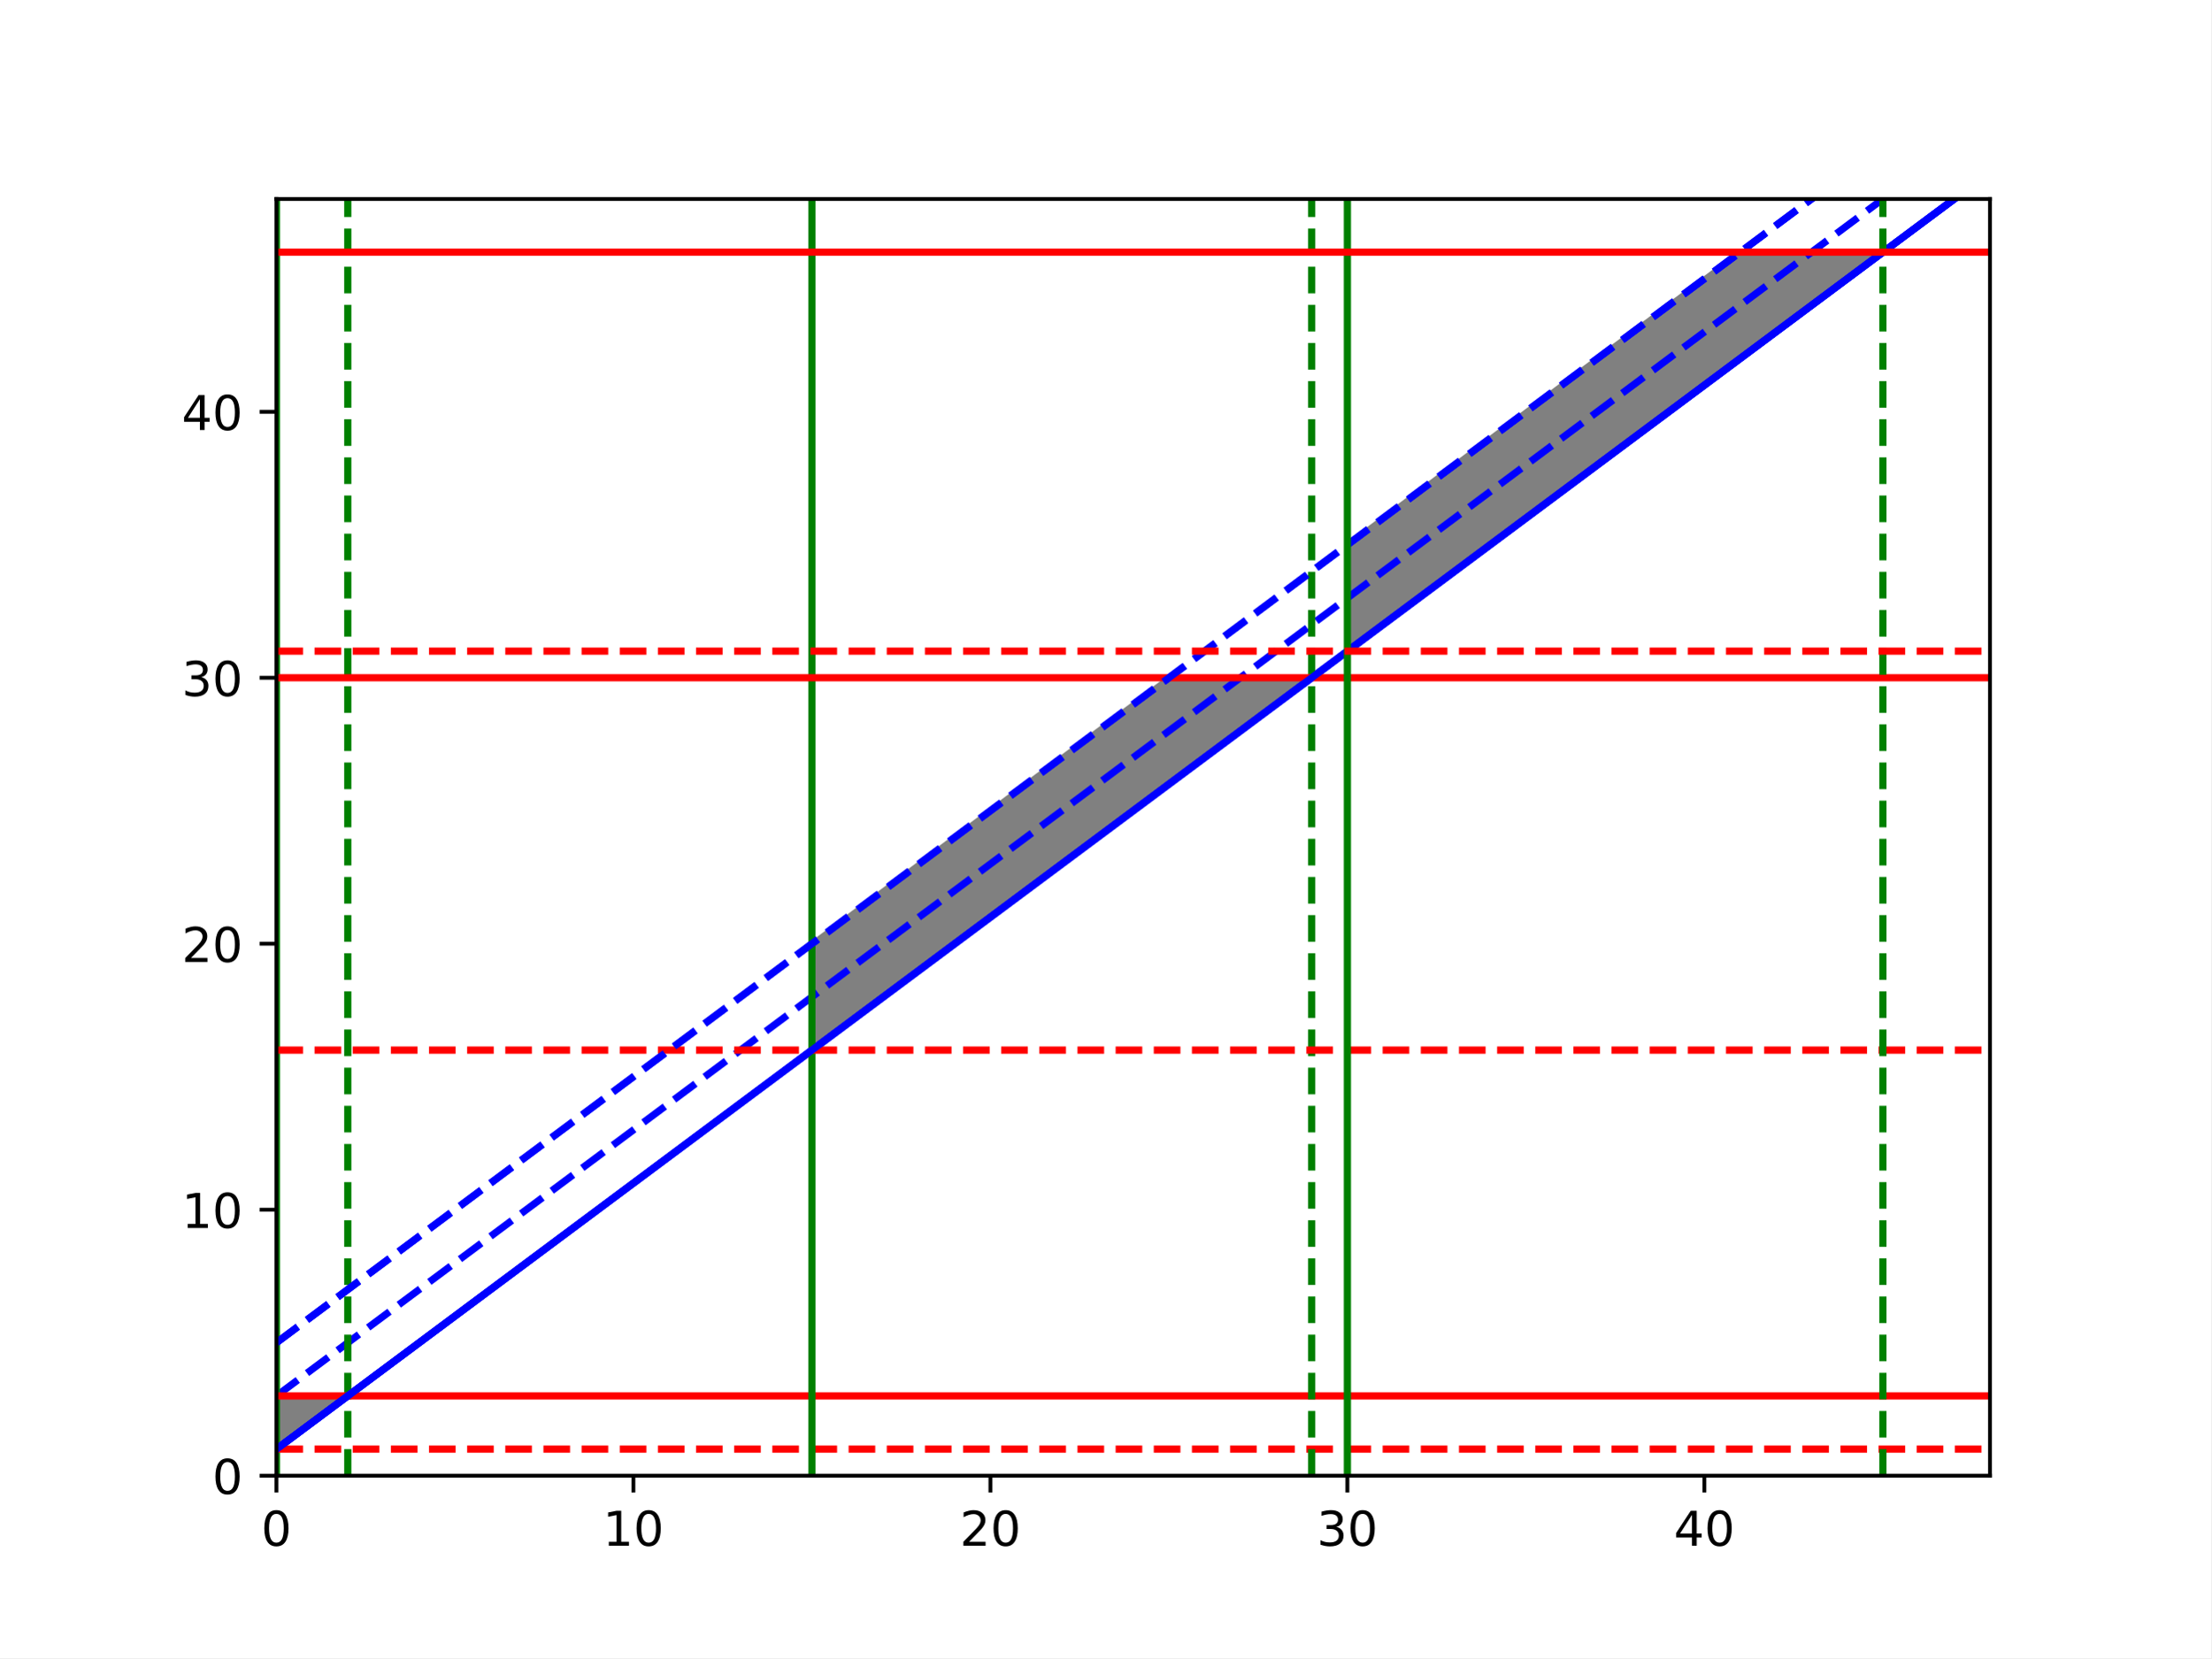
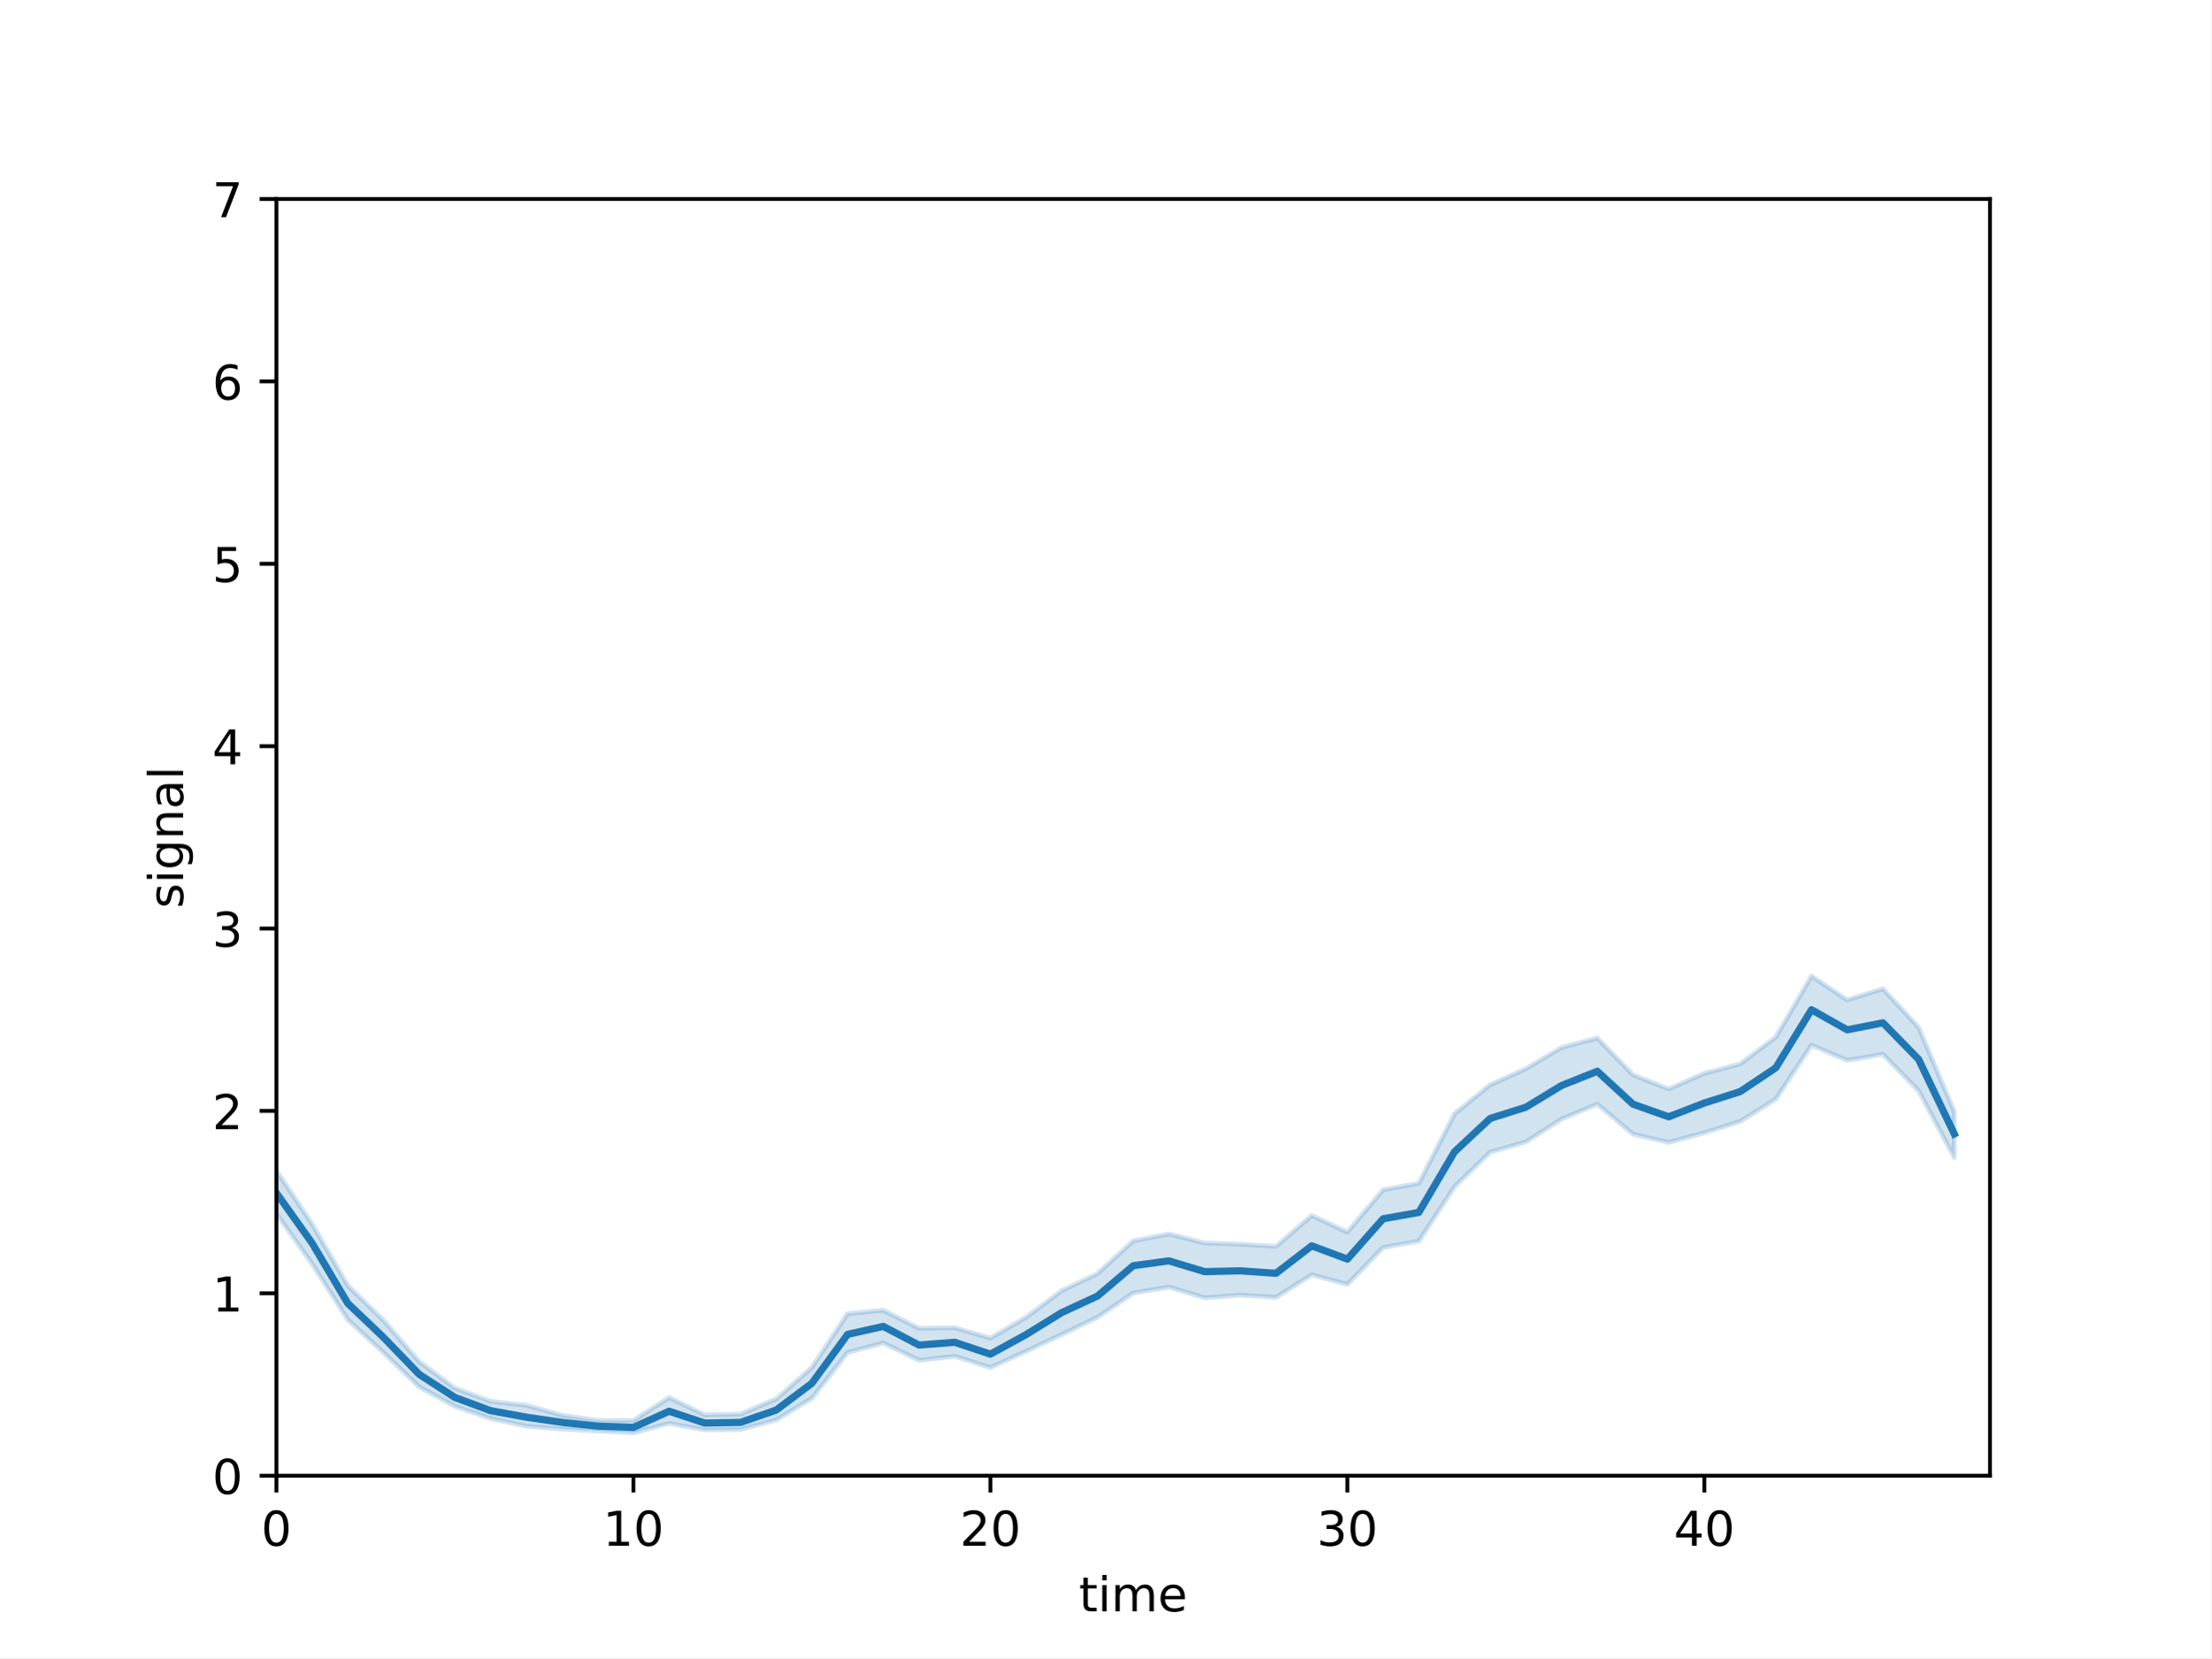
<svg xmlns="http://www.w3.org/2000/svg" xmlns:xlink="http://www.w3.org/1999/xlink" width="460.8pt" height="345.6pt" viewBox="0 0 460.8 345.6" version="1.1">
  <defs>
    <style type="text/css">*{stroke-linejoin: round; stroke-linecap: butt}</style>
  </defs>
  <g id="figure_1">
    <g id="patch_1">
      <path d="M 0 345.6  L 460.8 345.6  L 460.8 0  L 0 0  z " style="fill: #ffffff" />
    </g>
    <g id="axes_1">
      <g id="patch_2">
        <path d="M 57.6 307.584  L 414.72 307.584  L 414.72 41.472  L 57.6 41.472  z " style="fill: #ffffff" />
      </g>
-       <g id="patch_3">
-         <path d="M 57.6 302.04  L 57.6 290.952  L 57.6 290.952  L 72.48 290.952  L 72.48 290.952  z " clip-path="url(#pad2b89ae7e)" style="fill: #808080; stroke: #808080; stroke-linejoin: miter" />
-       </g>
-       <g id="patch_4">
-         <path d="M 169.2 218.88  L 169.2 196.704  L 243.6 141.264  L 273.36 141.264  L 273.36 141.264  z " clip-path="url(#pad2b89ae7e)" style="fill: #808080; stroke: #808080; stroke-linejoin: miter" />
-       </g>
-       <g id="patch_5">
-         <path d="M 280.8 135.72  L 280.8 113.544  L 362.64 52.56  L 392.4 52.56  L 392.4 52.56  z " clip-path="url(#pad2b89ae7e)" style="fill: #808080; stroke: #808080; stroke-linejoin: miter" />
+       <g id="PolyCollection_1">
+         <defs>
+           <path id="md0283475d7" d="M 57.6 -101.588  L 57.6 -92.627  L 65.04 -82.18  L 72.48 -70.528  L 79.92 -63.681  L 87.36 -56.539  L 94.8 -52.478  L 102.24 -49.935  L 109.68 -48.336  L 117.12 -47.743  L 124.56 -47.343  L 132 -46.956  L 139.44 -48.924  L 146.88 -47.561  L 154.32 -47.637  L 161.76 -49.642  L 169.2 -54.154  L 176.64 -63.705  L 184.08 -65.688  L 191.52 -62.069  L 198.96 -62.911  L 206.4 -60.546  L 213.84 -63.958  L 221.28 -67.446  L 228.72 -71.049  L 236.16 -76.099  L 243.6 -77.341  L 251.04 -75.101  L 258.48 -75.657  L 265.92 -75.192  L 273.36 -79.909  L 280.8 -77.899  L 288.24 -85.587  L 295.68 -86.914  L 303.12 -98.249  L 310.56 -105.476  L 318 -107.593  L 325.44 -112.367  L 332.88 -115.467  L 340.32 -109.213  L 347.76 -107.485  L 355.2 -109.509  L 362.64 -111.867  L 370.08 -116.52  L 377.52 -127.759  L 384.96 -124.591  L 392.4 -125.859  L 399.84 -118.257  L 407.28 -104.327  L 407.28 -113.903  L 407.28 -113.903  L 399.84 -131.453  L 392.4 -139.495  L 384.96 -137.185  L 377.52 -142.14  L 370.08 -129.428  L 362.64 -123.827  L 355.2 -121.881  L 347.76 -118.617  L 340.32 -121.553  L 332.88 -129.244  L 325.44 -127.262  L 318 -122.847  L 310.56 -119.49  L 303.12 -113.444  L 295.68 -98.951  L 288.24 -97.592  L 280.8 -88.794  L 273.36 -92.232  L 265.92 -85.802  L 258.48 -86.259  L 251.04 -86.511  L 243.6 -88.391  L 236.16 -86.948  L 228.72 -80.144  L 221.28 -76.576  L 213.84 -71.032  L 206.4 -66.689  L 198.96 -68.861  L 191.52 -68.722  L 184.08 -72.495  L 176.64 -71.786  L 169.2 -60.586  L 161.76 -54.006  L 154.32 -50.854  L 146.88 -50.687  L 139.44 -54.304  L 132 -49.497  L 124.56 -49.532  L 117.12 -50.627  L 109.68 -52.679  L 102.24 -53.513  L 94.8 -56.261  L 87.36 -61.783  L 79.92 -70.395  L 72.48 -77.621  L 65.04 -90.466  L 57.6 -101.588  z " style="stroke: #1f77b4; stroke-opacity: 0.2" />
+         </defs>
+         <g clip-path="url(#p99b865b41a)">
+           <use xlink:href="#md0283475d7" x="0" y="345.6" style="fill: #1f77b4; fill-opacity: 0.2; stroke: #1f77b4; stroke-opacity: 0.2" />
+         </g>
      </g>
      <g id="matplotlib.axis_1">
        <g id="xtick_1">
          <g id="line2d_1">
            <defs>
-               <path id="m55d2a566f2" d="M 0 0  L 0 3.5  " style="stroke: #000000; stroke-width: 0.8" />
-             </defs>
-             <g>
-               <use xlink:href="#m55d2a566f2" x="57.6" y="307.584" style="stroke: #000000; stroke-width: 0.8" />
+               <path id="m746e5f87cd" d="M 0 0  L 0 3.5  " style="stroke: #000000; stroke-width: 0.8" />
+             </defs>
+             <g>
+               <use xlink:href="#m746e5f87cd" x="57.6" y="307.584" style="stroke: #000000; stroke-width: 0.8" />
            </g>
          </g>
          <g id="text_1">
            <g transform="translate(54.41875 322.1824) scale(0.1 -0.1)">
              <defs>
                <path id="DejaVuSans-30" d="M 2034 4250  Q 1547 4250 1301 3770  Q 1056 3291 1056 2328  Q 1056 1369 1301 889  Q 1547 409 2034 409  Q 2525 409 2770 889  Q 3016 1369 3016 2328  Q 3016 3291 2770 3770  Q 2525 4250 2034 4250  z M 2034 4750  Q 2819 4750 3233 4129  Q 3647 3509 3647 2328  Q 3647 1150 3233 529  Q 2819 -91 2034 -91  Q 1250 -91 836 529  Q 422 1150 422 2328  Q 422 3509 836 4129  Q 1250 4750 2034 4750  z " transform="scale(0.015625)" />
              </defs>
              <use xlink:href="#DejaVuSans-30" />
            </g>
          </g>
        </g>
        <g id="xtick_2">
          <g id="line2d_2">
            <g>
-               <use xlink:href="#m55d2a566f2" x="132" y="307.584" style="stroke: #000000; stroke-width: 0.8" />
+               <use xlink:href="#m746e5f87cd" x="132" y="307.584" style="stroke: #000000; stroke-width: 0.8" />
            </g>
          </g>
          <g id="text_2">
            <g transform="translate(125.6375 322.1824) scale(0.1 -0.1)">
              <defs>
                <path id="DejaVuSans-31" d="M 794 531  L 1825 531  L 1825 4091  L 703 3866  L 703 4441  L 1819 4666  L 2450 4666  L 2450 531  L 3481 531  L 3481 0  L 794 0  L 794 531  z " transform="scale(0.015625)" />
              </defs>
              <use xlink:href="#DejaVuSans-31" />
              <use xlink:href="#DejaVuSans-30" x="63.623" />
            </g>
          </g>
        </g>
        <g id="xtick_3">
          <g id="line2d_3">
            <g>
-               <use xlink:href="#m55d2a566f2" x="206.4" y="307.584" style="stroke: #000000; stroke-width: 0.8" />
+               <use xlink:href="#m746e5f87cd" x="206.4" y="307.584" style="stroke: #000000; stroke-width: 0.8" />
            </g>
          </g>
          <g id="text_3">
            <g transform="translate(200.0375 322.1824) scale(0.1 -0.1)">
              <defs>
                <path id="DejaVuSans-32" d="M 1228 531  L 3431 531  L 3431 0  L 469 0  L 469 531  Q 828 903 1448 1529  Q 2069 2156 2228 2338  Q 2531 2678 2651 2914  Q 2772 3150 2772 3378  Q 2772 3750 2511 3984  Q 2250 4219 1831 4219  Q 1534 4219 1204 4116  Q 875 4013 500 3803  L 500 4441  Q 881 4594 1212 4672  Q 1544 4750 1819 4750  Q 2544 4750 2975 4387  Q 3406 4025 3406 3419  Q 3406 3131 3298 2873  Q 3191 2616 2906 2266  Q 2828 2175 2409 1742  Q 1991 1309 1228 531  z " transform="scale(0.015625)" />
              </defs>
              <use xlink:href="#DejaVuSans-32" />
              <use xlink:href="#DejaVuSans-30" x="63.623" />
            </g>
          </g>
        </g>
        <g id="xtick_4">
          <g id="line2d_4">
            <g>
-               <use xlink:href="#m55d2a566f2" x="280.8" y="307.584" style="stroke: #000000; stroke-width: 0.8" />
+               <use xlink:href="#m746e5f87cd" x="280.8" y="307.584" style="stroke: #000000; stroke-width: 0.8" />
            </g>
          </g>
          <g id="text_4">
            <g transform="translate(274.4375 322.1824) scale(0.1 -0.1)">
              <defs>
                <path id="DejaVuSans-33" d="M 2597 2516  Q 3050 2419 3304 2112  Q 3559 1806 3559 1356  Q 3559 666 3084 287  Q 2609 -91 1734 -91  Q 1441 -91 1130 -33  Q 819 25 488 141  L 488 750  Q 750 597 1062 519  Q 1375 441 1716 441  Q 2309 441 2620 675  Q 2931 909 2931 1356  Q 2931 1769 2642 2001  Q 2353 2234 1838 2234  L 1294 2234  L 1294 2753  L 1863 2753  Q 2328 2753 2575 2939  Q 2822 3125 2822 3475  Q 2822 3834 2567 4026  Q 2313 4219 1838 4219  Q 1578 4219 1281 4162  Q 984 4106 628 3988  L 628 4550  Q 988 4650 1302 4700  Q 1616 4750 1894 4750  Q 2613 4750 3031 4423  Q 3450 4097 3450 3541  Q 3450 3153 3228 2886  Q 3006 2619 2597 2516  z " transform="scale(0.015625)" />
              </defs>
              <use xlink:href="#DejaVuSans-33" />
              <use xlink:href="#DejaVuSans-30" x="63.623" />
            </g>
          </g>
        </g>
        <g id="xtick_5">
          <g id="line2d_5">
            <g>
-               <use xlink:href="#m55d2a566f2" x="355.2" y="307.584" style="stroke: #000000; stroke-width: 0.8" />
+               <use xlink:href="#m746e5f87cd" x="355.2" y="307.584" style="stroke: #000000; stroke-width: 0.8" />
            </g>
          </g>
          <g id="text_5">
            <g transform="translate(348.8375 322.1824) scale(0.1 -0.1)">
              <defs>
                <path id="DejaVuSans-34" d="M 2419 4116  L 825 1625  L 2419 1625  L 2419 4116  z M 2253 4666  L 3047 4666  L 3047 1625  L 3713 1625  L 3713 1100  L 3047 1100  L 3047 0  L 2419 0  L 2419 1100  L 313 1100  L 313 1709  L 2253 4666  z " transform="scale(0.015625)" />
              </defs>
              <use xlink:href="#DejaVuSans-34" />
              <use xlink:href="#DejaVuSans-30" x="63.623" />
            </g>
+           </g>
+         </g>
+         <g id="text_6">
+           <g transform="translate(224.8639 335.8606) scale(0.1 -0.1)">
+             <defs>
+               <path id="DejaVuSans-74" d="M 1172 4494  L 1172 3500  L 2356 3500  L 2356 3053  L 1172 3053  L 1172 1153  Q 1172 725 1289 603  Q 1406 481 1766 481  L 2356 481  L 2356 0  L 1766 0  Q 1100 0 847 248  Q 594 497 594 1153  L 594 3053  L 172 3053  L 172 3500  L 594 3500  L 594 4494  L 1172 4494  z " transform="scale(0.015625)" />
+               <path id="DejaVuSans-69" d="M 603 3500  L 1178 3500  L 1178 0  L 603 0  L 603 3500  z M 603 4863  L 1178 4863  L 1178 4134  L 603 4134  L 603 4863  z " transform="scale(0.015625)" />
+               <path id="DejaVuSans-6d" d="M 3328 2828  Q 3544 3216 3844 3400  Q 4144 3584 4550 3584  Q 5097 3584 5394 3201  Q 5691 2819 5691 2113  L 5691 0  L 5113 0  L 5113 2094  Q 5113 2597 4934 2840  Q 4756 3084 4391 3084  Q 3944 3084 3684 2787  Q 3425 2491 3425 1978  L 3425 0  L 2847 0  L 2847 2094  Q 2847 2600 2669 2842  Q 2491 3084 2119 3084  Q 1678 3084 1418 2786  Q 1159 2488 1159 1978  L 1159 0  L 581 0  L 581 3500  L 1159 3500  L 1159 2956  Q 1356 3278 1631 3431  Q 1906 3584 2284 3584  Q 2666 3584 2933 3390  Q 3200 3197 3328 2828  z " transform="scale(0.015625)" />
+               <path id="DejaVuSans-65" d="M 3597 1894  L 3597 1613  L 953 1613  Q 991 1019 1311 708  Q 1631 397 2203 397  Q 2534 397 2845 478  Q 3156 559 3463 722  L 3463 178  Q 3153 47 2828 -22  Q 2503 -91 2169 -91  Q 1331 -91 842 396  Q 353 884 353 1716  Q 353 2575 817 3079  Q 1281 3584 2069 3584  Q 2775 3584 3186 3129  Q 3597 2675 3597 1894  z M 3022 2063  Q 3016 2534 2758 2815  Q 2500 3097 2075 3097  Q 1594 3097 1305 2825  Q 1016 2553 972 2059  L 3022 2063  z " transform="scale(0.015625)" />
+             </defs>
+             <use xlink:href="#DejaVuSans-74" />
+             <use xlink:href="#DejaVuSans-69" x="39.209" />
+             <use xlink:href="#DejaVuSans-6d" x="66.992" />
+             <use xlink:href="#DejaVuSans-65" x="164.404" />
          </g>
        </g>
      </g>
      <g id="matplotlib.axis_2">
        <g id="ytick_1">
          <g id="line2d_6">
            <defs>
-               <path id="mfb1a578453" d="M 0 0  L -3.5 0  " style="stroke: #000000; stroke-width: 0.8" />
-             </defs>
-             <g>
-               <use xlink:href="#mfb1a578453" x="57.6" y="307.584" style="stroke: #000000; stroke-width: 0.8" />
-             </g>
-           </g>
-           <g id="text_6">
+               <path id="m6635c38e16" d="M 0 0  L -3.5 0  " style="stroke: #000000; stroke-width: 0.8" />
+             </defs>
+             <g>
+               <use xlink:href="#m6635c38e16" x="57.6" y="307.584" style="stroke: #000000; stroke-width: 0.8" />
+             </g>
+           </g>
+           <g id="text_7">
            <g transform="translate(44.2375 311.3832) scale(0.1 -0.1)">
              <use xlink:href="#DejaVuSans-30" />
            </g>
          </g>
        </g>
        <g id="ytick_2">
          <g id="line2d_7">
            <g>
-               <use xlink:href="#mfb1a578453" x="57.6" y="252.144" style="stroke: #000000; stroke-width: 0.8" />
-             </g>
-           </g>
-           <g id="text_7">
-             <g transform="translate(37.875 255.9432) scale(0.1 -0.1)">
+               <use xlink:href="#m6635c38e16" x="57.6" y="269.568" style="stroke: #000000; stroke-width: 0.8" />
+             </g>
+           </g>
+           <g id="text_8">
+             <g transform="translate(44.2375 273.3672) scale(0.1 -0.1)">
              <use xlink:href="#DejaVuSans-31" />
-               <use xlink:href="#DejaVuSans-30" x="63.623" />
            </g>
          </g>
        </g>
        <g id="ytick_3">
          <g id="line2d_8">
            <g>
-               <use xlink:href="#mfb1a578453" x="57.6" y="196.704" style="stroke: #000000; stroke-width: 0.8" />
-             </g>
-           </g>
-           <g id="text_8">
-             <g transform="translate(37.875 200.5032) scale(0.1 -0.1)">
+               <use xlink:href="#m6635c38e16" x="57.6" y="231.552" style="stroke: #000000; stroke-width: 0.8" />
+             </g>
+           </g>
+           <g id="text_9">
+             <g transform="translate(44.2375 235.3512) scale(0.1 -0.1)">
              <use xlink:href="#DejaVuSans-32" />
-               <use xlink:href="#DejaVuSans-30" x="63.623" />
            </g>
          </g>
        </g>
        <g id="ytick_4">
          <g id="line2d_9">
            <g>
-               <use xlink:href="#mfb1a578453" x="57.6" y="141.264" style="stroke: #000000; stroke-width: 0.8" />
-             </g>
-           </g>
-           <g id="text_9">
-             <g transform="translate(37.875 145.0632) scale(0.1 -0.1)">
+               <use xlink:href="#m6635c38e16" x="57.6" y="193.536" style="stroke: #000000; stroke-width: 0.8" />
+             </g>
+           </g>
+           <g id="text_10">
+             <g transform="translate(44.2375 197.3352) scale(0.1 -0.1)">
              <use xlink:href="#DejaVuSans-33" />
-               <use xlink:href="#DejaVuSans-30" x="63.623" />
            </g>
          </g>
        </g>
        <g id="ytick_5">
          <g id="line2d_10">
            <g>
-               <use xlink:href="#mfb1a578453" x="57.6" y="85.824" style="stroke: #000000; stroke-width: 0.8" />
-             </g>
-           </g>
-           <g id="text_10">
-             <g transform="translate(37.875 89.62322) scale(0.1 -0.1)">
+               <use xlink:href="#m6635c38e16" x="57.6" y="155.52" style="stroke: #000000; stroke-width: 0.8" />
+             </g>
+           </g>
+           <g id="text_11">
+             <g transform="translate(44.2375 159.3192) scale(0.1 -0.1)">
              <use xlink:href="#DejaVuSans-34" />
-               <use xlink:href="#DejaVuSans-30" x="63.623" />
-             </g>
-           </g>
-         </g>
-       </g>
-       <g id="line2d_11">
-         <path d="M 57.6 290.952  L 414.72 24.84  " clip-path="url(#pad2b89ae7e)" style="fill: none; stroke-dasharray: 5.55,2.4; stroke-dashoffset: 0; stroke: #0000ff; stroke-width: 1.5" />
-       </g>
-       <g id="line2d_12">
-         <path d="M 57.6 302.04  L 414.72 35.928  " clip-path="url(#pad2b89ae7e)" style="fill: none; stroke: #0000ff; stroke-width: 1.5; stroke-linecap: square" />
-       </g>
-       <g id="LineCollection_1">
-         <path d="M 57.6 307.584  L 57.6 41.472  " clip-path="url(#pad2b89ae7e)" style="fill: none; stroke: #008000; stroke-width: 1.5" />
-       </g>
-       <g id="LineCollection_2">
-         <path d="M 72.48 307.584  L 72.48 41.472  " clip-path="url(#pad2b89ae7e)" style="fill: none; stroke-dasharray: 5.55,2.4; stroke-dashoffset: 0; stroke: #008000; stroke-width: 1.5" />
-       </g>
-       <g id="LineCollection_3">
-         <path d="M 57.6 302.04  L 414.72 302.04  " clip-path="url(#pad2b89ae7e)" style="fill: none; stroke-dasharray: 5.55,2.4; stroke-dashoffset: 0; stroke: #ff0000; stroke-width: 1.5" />
-       </g>
-       <g id="LineCollection_4">
-         <path d="M 57.6 290.952  L 414.72 290.952  " clip-path="url(#pad2b89ae7e)" style="fill: none; stroke: #ff0000; stroke-width: 1.5" />
-       </g>
-       <g id="line2d_13">
-         <path d="M 57.6 279.864  L 414.72 13.752  " clip-path="url(#pad2b89ae7e)" style="fill: none; stroke-dasharray: 5.55,2.4; stroke-dashoffset: 0; stroke: #0000ff; stroke-width: 1.5" />
+             </g>
+           </g>
+         </g>
+         <g id="ytick_6">
+           <g id="line2d_11">
+             <g>
+               <use xlink:href="#m6635c38e16" x="57.6" y="117.504" style="stroke: #000000; stroke-width: 0.8" />
+             </g>
+           </g>
+           <g id="text_12">
+             <g transform="translate(44.2375 121.3032) scale(0.1 -0.1)">
+               <defs>
+                 <path id="DejaVuSans-35" d="M 691 4666  L 3169 4666  L 3169 4134  L 1269 4134  L 1269 2991  Q 1406 3038 1543 3061  Q 1681 3084 1819 3084  Q 2600 3084 3056 2656  Q 3513 2228 3513 1497  Q 3513 744 3044 326  Q 2575 -91 1722 -91  Q 1428 -91 1123 -41  Q 819 9 494 109  L 494 744  Q 775 591 1075 516  Q 1375 441 1709 441  Q 2250 441 2565 725  Q 2881 1009 2881 1497  Q 2881 1984 2565 2268  Q 2250 2553 1709 2553  Q 1456 2553 1204 2497  Q 953 2441 691 2322  L 691 4666  z " transform="scale(0.015625)" />
+               </defs>
+               <use xlink:href="#DejaVuSans-35" />
+             </g>
+           </g>
+         </g>
+         <g id="ytick_7">
+           <g id="line2d_12">
+             <g>
+               <use xlink:href="#m6635c38e16" x="57.6" y="79.488" style="stroke: #000000; stroke-width: 0.8" />
+             </g>
+           </g>
+           <g id="text_13">
+             <g transform="translate(44.2375 83.28722) scale(0.1 -0.1)">
+               <defs>
+                 <path id="DejaVuSans-36" d="M 2113 2584  Q 1688 2584 1439 2293  Q 1191 2003 1191 1497  Q 1191 994 1439 701  Q 1688 409 2113 409  Q 2538 409 2786 701  Q 3034 994 3034 1497  Q 3034 2003 2786 2293  Q 2538 2584 2113 2584  z M 3366 4563  L 3366 3988  Q 3128 4100 2886 4159  Q 2644 4219 2406 4219  Q 1781 4219 1451 3797  Q 1122 3375 1075 2522  Q 1259 2794 1537 2939  Q 1816 3084 2150 3084  Q 2853 3084 3261 2657  Q 3669 2231 3669 1497  Q 3669 778 3244 343  Q 2819 -91 2113 -91  Q 1303 -91 875 529  Q 447 1150 447 2328  Q 447 3434 972 4092  Q 1497 4750 2381 4750  Q 2619 4750 2861 4703  Q 3103 4656 3366 4563  z " transform="scale(0.015625)" />
+               </defs>
+               <use xlink:href="#DejaVuSans-36" />
+             </g>
+           </g>
+         </g>
+         <g id="ytick_8">
+           <g id="line2d_13">
+             <g>
+               <use xlink:href="#m6635c38e16" x="57.6" y="41.472" style="stroke: #000000; stroke-width: 0.8" />
+             </g>
+           </g>
+           <g id="text_14">
+             <g transform="translate(44.2375 45.27122) scale(0.1 -0.1)">
+               <defs>
+                 <path id="DejaVuSans-37" d="M 525 4666  L 3525 4666  L 3525 4397  L 1831 0  L 1172 0  L 2766 4134  L 525 4134  L 525 4666  z " transform="scale(0.015625)" />
+               </defs>
+               <use xlink:href="#DejaVuSans-37" />
+             </g>
+           </g>
+         </g>
+         <g id="text_15">
+           <g transform="translate(38.15781 189.3178) rotate(-90) scale(0.1 -0.1)">
+             <defs>
+               <path id="DejaVuSans-73" d="M 2834 3397  L 2834 2853  Q 2591 2978 2328 3040  Q 2066 3103 1784 3103  Q 1356 3103 1142 2972  Q 928 2841 928 2578  Q 928 2378 1081 2264  Q 1234 2150 1697 2047  L 1894 2003  Q 2506 1872 2764 1633  Q 3022 1394 3022 966  Q 3022 478 2636 193  Q 2250 -91 1575 -91  Q 1294 -91 989 -36  Q 684 19 347 128  L 347 722  Q 666 556 975 473  Q 1284 391 1588 391  Q 1994 391 2212 530  Q 2431 669 2431 922  Q 2431 1156 2273 1281  Q 2116 1406 1581 1522  L 1381 1569  Q 847 1681 609 1914  Q 372 2147 372 2553  Q 372 3047 722 3315  Q 1072 3584 1716 3584  Q 2034 3584 2315 3537  Q 2597 3491 2834 3397  z " transform="scale(0.015625)" />
+               <path id="DejaVuSans-67" d="M 2906 1791  Q 2906 2416 2648 2759  Q 2391 3103 1925 3103  Q 1463 3103 1205 2759  Q 947 2416 947 1791  Q 947 1169 1205 825  Q 1463 481 1925 481  Q 2391 481 2648 825  Q 2906 1169 2906 1791  z M 3481 434  Q 3481 -459 3084 -895  Q 2688 -1331 1869 -1331  Q 1566 -1331 1297 -1286  Q 1028 -1241 775 -1147  L 775 -588  Q 1028 -725 1275 -790  Q 1522 -856 1778 -856  Q 2344 -856 2625 -561  Q 2906 -266 2906 331  L 2906 616  Q 2728 306 2450 153  Q 2172 0 1784 0  Q 1141 0 747 490  Q 353 981 353 1791  Q 353 2603 747 3093  Q 1141 3584 1784 3584  Q 2172 3584 2450 3431  Q 2728 3278 2906 2969  L 2906 3500  L 3481 3500  L 3481 434  z " transform="scale(0.015625)" />
+               <path id="DejaVuSans-6e" d="M 3513 2113  L 3513 0  L 2938 0  L 2938 2094  Q 2938 2591 2744 2837  Q 2550 3084 2163 3084  Q 1697 3084 1428 2787  Q 1159 2491 1159 1978  L 1159 0  L 581 0  L 581 3500  L 1159 3500  L 1159 2956  Q 1366 3272 1645 3428  Q 1925 3584 2291 3584  Q 2894 3584 3203 3211  Q 3513 2838 3513 2113  z " transform="scale(0.015625)" />
+               <path id="DejaVuSans-61" d="M 2194 1759  Q 1497 1759 1228 1600  Q 959 1441 959 1056  Q 959 750 1161 570  Q 1363 391 1709 391  Q 2188 391 2477 730  Q 2766 1069 2766 1631  L 2766 1759  L 2194 1759  z M 3341 1997  L 3341 0  L 2766 0  L 2766 531  Q 2569 213 2275 61  Q 1981 -91 1556 -91  Q 1019 -91 701 211  Q 384 513 384 1019  Q 384 1609 779 1909  Q 1175 2209 1959 2209  L 2766 2209  L 2766 2266  Q 2766 2663 2505 2880  Q 2244 3097 1772 3097  Q 1472 3097 1187 3025  Q 903 2953 641 2809  L 641 3341  Q 956 3463 1253 3523  Q 1550 3584 1831 3584  Q 2591 3584 2966 3190  Q 3341 2797 3341 1997  z " transform="scale(0.015625)" />
+               <path id="DejaVuSans-6c" d="M 603 4863  L 1178 4863  L 1178 0  L 603 0  L 603 4863  z " transform="scale(0.015625)" />
+             </defs>
+             <use xlink:href="#DejaVuSans-73" />
+             <use xlink:href="#DejaVuSans-69" x="52.1" />
+             <use xlink:href="#DejaVuSans-67" x="79.883" />
+             <use xlink:href="#DejaVuSans-6e" x="143.359" />
+             <use xlink:href="#DejaVuSans-61" x="206.738" />
+             <use xlink:href="#DejaVuSans-6c" x="268.018" />
+           </g>
+         </g>
      </g>
      <g id="line2d_14">
-         <path d="M 57.6 302.04  L 414.72 35.928  " clip-path="url(#pad2b89ae7e)" style="fill: none; stroke: #0000ff; stroke-width: 1.5; stroke-linecap: square" />
-       </g>
-       <g id="LineCollection_5">
-         <path d="M 169.2 307.584  L 169.2 41.472  " clip-path="url(#pad2b89ae7e)" style="fill: none; stroke: #008000; stroke-width: 1.5" />
-       </g>
-       <g id="LineCollection_6">
-         <path d="M 273.36 307.584  L 273.36 41.472  " clip-path="url(#pad2b89ae7e)" style="fill: none; stroke-dasharray: 5.55,2.4; stroke-dashoffset: 0; stroke: #008000; stroke-width: 1.5" />
-       </g>
-       <g id="LineCollection_7">
-         <path d="M 57.6 218.88  L 414.72 218.88  " clip-path="url(#pad2b89ae7e)" style="fill: none; stroke-dasharray: 5.55,2.4; stroke-dashoffset: 0; stroke: #ff0000; stroke-width: 1.5" />
-       </g>
-       <g id="LineCollection_8">
-         <path d="M 57.6 141.264  L 414.72 141.264  " clip-path="url(#pad2b89ae7e)" style="fill: none; stroke: #ff0000; stroke-width: 1.5" />
-       </g>
-       <g id="line2d_15">
-         <path d="M 57.6 279.864  L 414.72 13.752  " clip-path="url(#pad2b89ae7e)" style="fill: none; stroke-dasharray: 5.55,2.4; stroke-dashoffset: 0; stroke: #0000ff; stroke-width: 1.5" />
-       </g>
-       <g id="line2d_16">
-         <path d="M 57.6 302.04  L 414.72 35.928  " clip-path="url(#pad2b89ae7e)" style="fill: none; stroke: #0000ff; stroke-width: 1.5; stroke-linecap: square" />
-       </g>
-       <g id="LineCollection_9">
-         <path d="M 280.8 307.584  L 280.8 41.472  " clip-path="url(#pad2b89ae7e)" style="fill: none; stroke: #008000; stroke-width: 1.5" />
-       </g>
-       <g id="LineCollection_10">
-         <path d="M 392.4 307.584  L 392.4 41.472  " clip-path="url(#pad2b89ae7e)" style="fill: none; stroke-dasharray: 5.55,2.4; stroke-dashoffset: 0; stroke: #008000; stroke-width: 1.5" />
-       </g>
-       <g id="LineCollection_11">
-         <path d="M 57.6 135.72  L 414.72 135.72  " clip-path="url(#pad2b89ae7e)" style="fill: none; stroke-dasharray: 5.55,2.4; stroke-dashoffset: 0; stroke: #ff0000; stroke-width: 1.5" />
-       </g>
-       <g id="LineCollection_12">
-         <path d="M 57.6 52.56  L 414.72 52.56  " clip-path="url(#pad2b89ae7e)" style="fill: none; stroke: #ff0000; stroke-width: 1.5" />
+         <path d="M 57.6 248.659  L 65.04 259.101  L 72.48 271.663  L 79.92 278.751  L 87.36 286.457  L 94.8 291.273  L 102.24 294.024  L 109.68 295.385  L 117.12 296.469  L 124.56 297.254  L 132 297.517  L 139.44 294.148  L 146.88 296.612  L 154.32 296.475  L 161.76 293.905  L 169.2 288.316  L 176.64 278.127  L 184.08 276.465  L 191.52 280.359  L 198.96 279.772  L 206.4 282.253  L 213.84 278.169  L 221.28 273.578  L 228.72 270.136  L 236.16 263.82  L 243.6 262.8  L 251.04 265.053  L 258.48 264.876  L 265.92 265.397  L 273.36 259.673  L 280.8 262.44  L 288.24 254.036  L 295.68 252.71  L 303.12 240.076  L 310.56 233.122  L 318 230.775  L 325.44 226.249  L 332.88 223.284  L 340.32 230.146  L 347.76 232.777  L 355.2 229.899  L 362.64 227.535  L 370.08 222.565  L 377.52 210.458  L 384.96 214.652  L 392.4 213.186  L 399.84 220.795  L 407.28 236.343  " clip-path="url(#p99b865b41a)" style="fill: none; stroke: #1f77b4; stroke-width: 1.5; stroke-linecap: square" />
+       </g>
+       <g id="patch_3">
+         <path d="M 57.6 307.584  L 57.6 41.472  " style="fill: none; stroke: #000000; stroke-width: 0.8; stroke-linejoin: miter; stroke-linecap: square" />
+       </g>
+       <g id="patch_4">
+         <path d="M 414.72 307.584  L 414.72 41.472  " style="fill: none; stroke: #000000; stroke-width: 0.8; stroke-linejoin: miter; stroke-linecap: square" />
+       </g>
+       <g id="patch_5">
+         <path d="M 57.6 307.584  L 414.72 307.584  " style="fill: none; stroke: #000000; stroke-width: 0.8; stroke-linejoin: miter; stroke-linecap: square" />
      </g>
      <g id="patch_6">
-         <path d="M 57.6 307.584  L 57.6 41.472  " style="fill: none; stroke: #000000; stroke-width: 0.8; stroke-linejoin: miter; stroke-linecap: square" />
-       </g>
-       <g id="patch_7">
-         <path d="M 414.72 307.584  L 414.72 41.472  " style="fill: none; stroke: #000000; stroke-width: 0.8; stroke-linejoin: miter; stroke-linecap: square" />
-       </g>
-       <g id="patch_8">
-         <path d="M 57.6 307.584  L 414.72 307.584  " style="fill: none; stroke: #000000; stroke-width: 0.8; stroke-linejoin: miter; stroke-linecap: square" />
-       </g>
-       <g id="patch_9">
        <path d="M 57.6 41.472  L 414.72 41.472  " style="fill: none; stroke: #000000; stroke-width: 0.8; stroke-linejoin: miter; stroke-linecap: square" />
      </g>
    </g>
  </g>
  <defs>
-     <clipPath id="pad2b89ae7e">
+     <clipPath id="p99b865b41a">
      <rect x="57.6" y="41.472" width="357.12" height="266.112" />
    </clipPath>
  </defs>
</svg>
